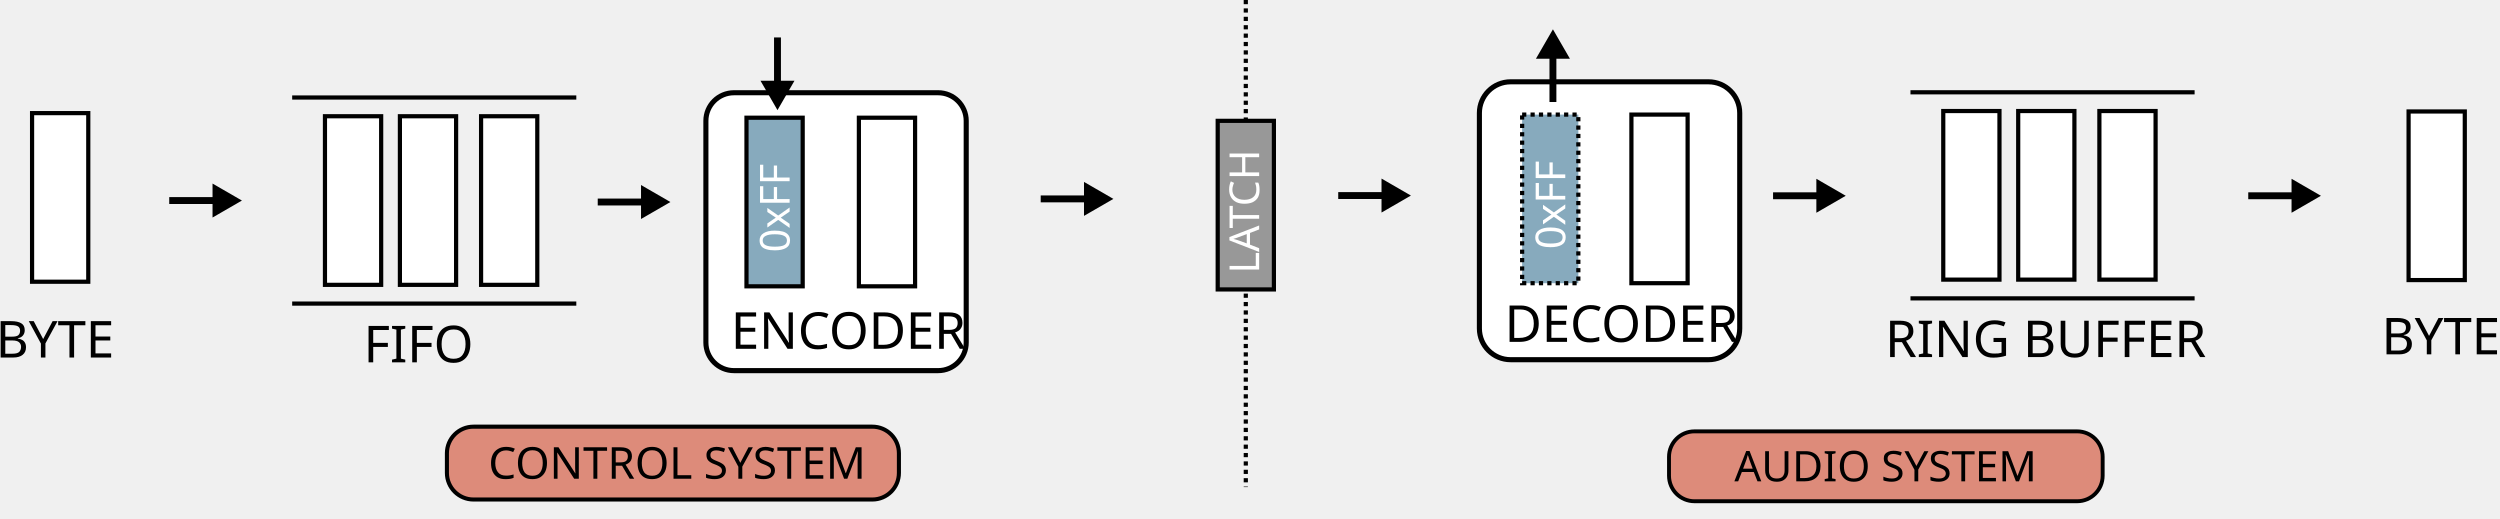
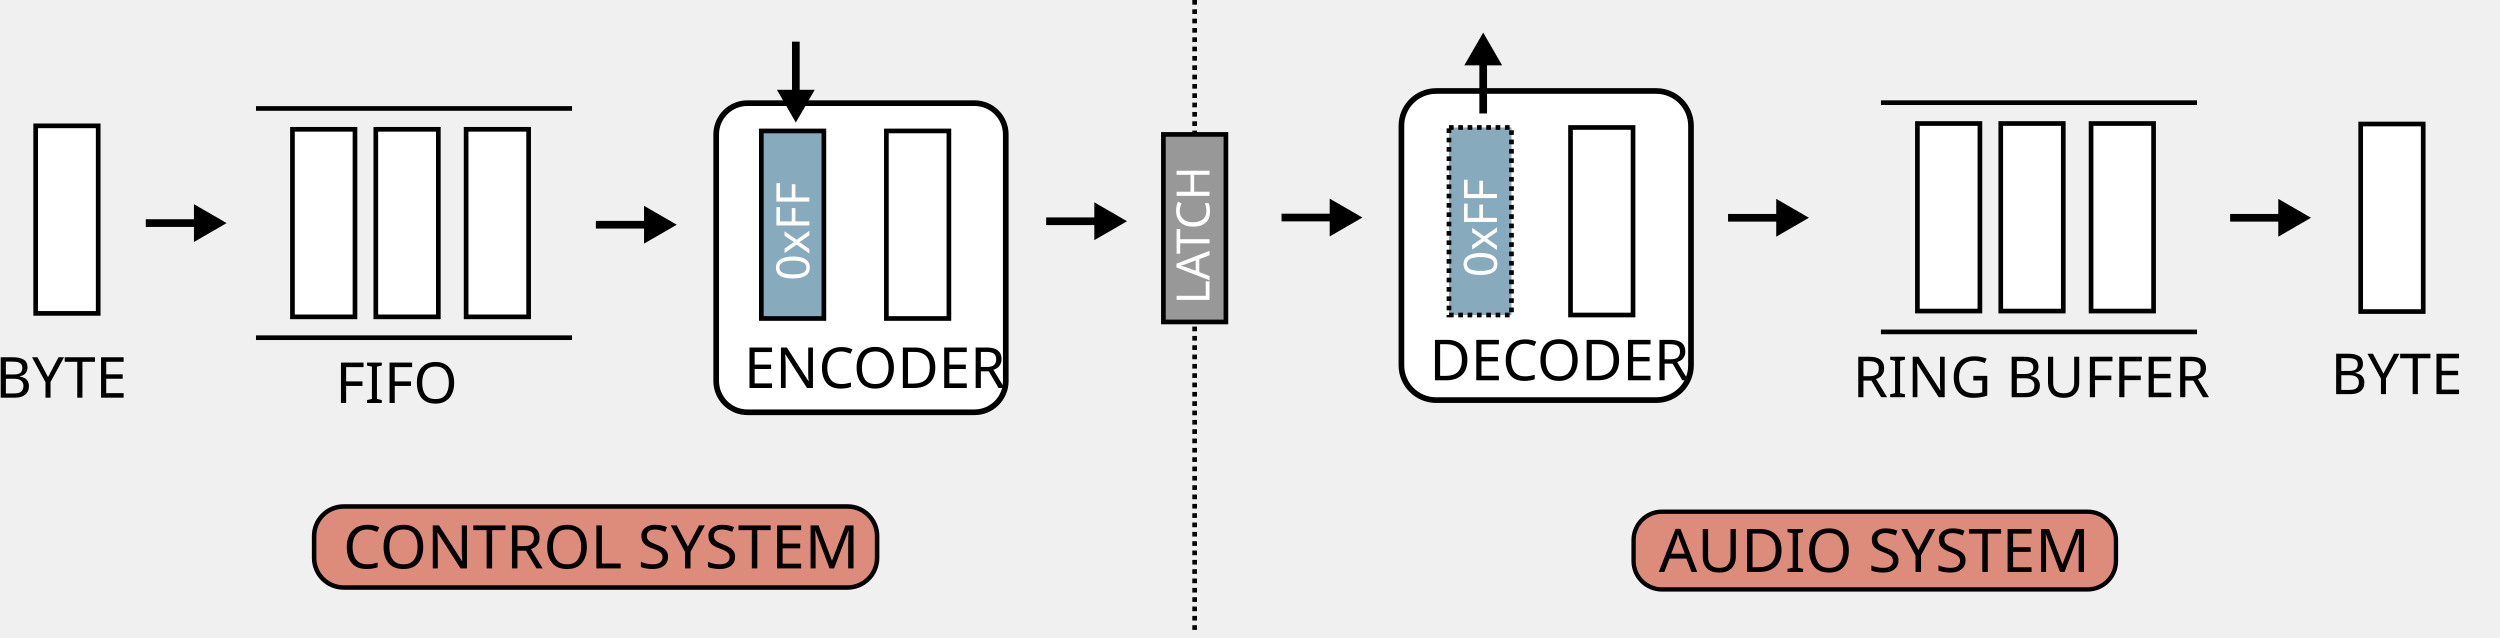
- <svg xmlns="http://www.w3.org/2000/svg" width="277.159mm" height="57.495mm" viewBox="0 0 277.159 57.495" version="1.1" id="svg5">
+ <svg xmlns="http://www.w3.org/2000/svg" width="249.159mm" height="63.495mm" viewBox="0 0 249.159 63.495" version="1.1" id="svg5">
  <defs id="defs2">
    <marker style="overflow:visible" id="TriangleOutM" refX="0" refY="0" orient="auto">
      <path transform="scale(0.4)" style="fill:context-stroke;fill-rule:evenodd;stroke:context-stroke;stroke-width:1pt" d="M 5.77,0 -2.88,5 V -5 Z" id="path24136" />
    </marker>
    <marker style="overflow:visible" id="TriangleOutM-2" refX="0" refY="0" orient="auto">
      <path transform="scale(0.4)" style="fill:context-stroke;fill-rule:evenodd;stroke:context-stroke;stroke-width:1pt" d="M 5.77,0 -2.88,5 V -5 Z" id="path24136-9" />
    </marker>
    <marker style="overflow:visible" id="TriangleOutM-2-6" refX="0" refY="0" orient="auto">
      <path transform="scale(0.4)" style="fill:context-stroke;fill-rule:evenodd;stroke:context-stroke;stroke-width:1pt" d="M 5.77,0 -2.88,5 V -5 Z" id="path24136-9-6" />
    </marker>
    <marker style="overflow:visible" id="TriangleOutM-2-3" refX="0" refY="0" orient="auto">
      <path transform="scale(0.4)" style="fill:context-stroke;fill-rule:evenodd;stroke:context-stroke;stroke-width:1pt" d="M 5.77,0 -2.88,5 V -5 Z" id="path24136-9-9" />
    </marker>
    <marker style="overflow:visible" id="TriangleOutM-2-6-3" refX="0" refY="0" orient="auto">
      <path transform="scale(0.4)" style="fill:context-stroke;fill-rule:evenodd;stroke:context-stroke;stroke-width:1pt" d="M 5.77,0 -2.88,5 V -5 Z" id="path24136-9-6-6" />
    </marker>
    <marker style="overflow:visible" id="TriangleOutM-2-6-8" refX="0" refY="0" orient="auto">
      <path transform="scale(0.4)" style="fill:context-stroke;fill-rule:evenodd;stroke:context-stroke;stroke-width:1pt" d="M 5.77,0 -2.88,5 V -5 Z" id="path24136-9-6-3" />
    </marker>
    <marker style="overflow:visible" id="TriangleOutM-2-3-2" refX="0" refY="0" orient="auto">
      <path transform="scale(0.4)" style="fill:context-stroke;fill-rule:evenodd;stroke:context-stroke;stroke-width:1pt" d="M 5.77,0 -2.88,5 V -5 Z" id="path24136-9-9-0" />
    </marker>
    <marker style="overflow:visible" id="TriangleOutM-2-6-9" refX="0" refY="0" orient="auto">
      <path transform="scale(0.4)" style="fill:context-stroke;fill-rule:evenodd;stroke:context-stroke;stroke-width:1pt" d="M 5.77,0 -2.88,5 V -5 Z" id="path24136-9-6-2" />
    </marker>
  </defs>
  <g id="layer1" transform="translate(15.9495,-40.15385)">
-     <rect style="fill:#ffffff;fill-opacity:1;stroke:#000000;stroke-width:0.565;stroke-miterlimit:4;stroke-dasharray:none;stroke-dashoffset:0" id="rect24397-4" width="28.86" height="30.808" x="148.062" y="49.223" ry="3.462" />
-     <path style="fill:none;stroke:#000000;stroke-width:0.465;stroke-linecap:butt;stroke-linejoin:miter;stroke-miterlimit:4;stroke-dasharray:0.465, 0.465;stroke-dashoffset:0;stroke-opacity:1" d="M 122.164,40.154 V 94.154" id="path5134" />
-     <rect style="fill:#989898;fill-opacity:1;stroke:#000000;stroke-width:0.465;stroke-miterlimit:4;stroke-dasharray:none;stroke-dashoffset:0" id="rect5238" width="6.231" height="18.692" x="119.049" y="53.55" />
+     <rect style="fill:#ffffff;fill-opacity:1;stroke:#000000;stroke-width:0.565;stroke-miterlimit:4;stroke-dasharray:none;stroke-dashoffset:0" id="rect24397-4" width="28.86" height="30.808" x="123.721" y="49.223" ry="3.462" />
+     <path style="fill:none;stroke:#000000;stroke-width:0.465;stroke-linecap:butt;stroke-linejoin:miter;stroke-miterlimit:4;stroke-dasharray:0.465, 0.465;stroke-dashoffset:0;stroke-opacity:1" d="m 103.114,40.154 0,62.789" id="path5134" />
+     <rect style="fill:#989898;fill-opacity:1;stroke:#000000;stroke-width:0.465;stroke-miterlimit:4;stroke-dasharray:none;stroke-dashoffset:0" id="rect5238" width="6.231" height="18.692" x="99.999" y="53.55" />
    <rect style="fill:#ffffff;fill-opacity:1;stroke:#000000;stroke-width:0.465;stroke-miterlimit:4;stroke-dasharray:none;stroke-dashoffset:0" id="rect5238-7-8" width="6.231" height="18.692" x="-12.394" y="52.695" />
-     <rect style="fill:#ffffff;fill-opacity:1;stroke:#000000;stroke-width:0.465;stroke-miterlimit:4;stroke-dasharray:none;stroke-dashoffset:0" id="rect5238-7-8-3" width="6.231" height="18.692" x="251.075" y="52.512" />
-     <text xml:space="preserve" style="font-style:normal;font-weight:normal;font-size:4.586px;line-height:1.25;font-family:sans-serif;writing-mode:lr-tb;fill:#000000;fill-opacity:1;stroke:none;stroke-width:0.265" x="-70.491" y="123.644" id="text7284" transform="rotate(-90)">
-       <tspan id="tspan7282" style="font-size:4.586px;writing-mode:lr-tb;fill:#ffffff;fill-opacity:1;stroke-width:0.265" x="-70.491" y="123.644">LATCH</tspan>
+     <rect style="fill:#ffffff;fill-opacity:1;stroke:#000000;stroke-width:0.465;stroke-miterlimit:4;stroke-dasharray:none;stroke-dashoffset:0" id="rect5238-7-8-3" width="6.231" height="18.692" x="219.326" y="52.512" />
+     <text xml:space="preserve" style="font-style:normal;font-weight:normal;font-size:4.586px;line-height:1.25;font-family:sans-serif;writing-mode:lr-tb;fill:#000000;fill-opacity:1;stroke:none;stroke-width:0.265" x="-70.491" y="104.595" id="text7284" transform="rotate(-90)">
+       <tspan id="tspan7282" style="font-size:4.586px;writing-mode:lr-tb;fill:#ffffff;fill-opacity:1;stroke-width:0.265" x="-70.491" y="104.595">LATCH</tspan>
    </text>
-     <path style="fill:none;stroke:#000000;stroke-width:0.765;stroke-linecap:butt;stroke-linejoin:miter;stroke-miterlimit:4;stroke-dasharray:none;stroke-opacity:1;marker-end:url(#TriangleOutM)" d="M 2.813,62.387 H 8.698" id="path23989" />
-     <path style="fill:none;stroke:#000000;stroke-width:0.765;stroke-linecap:butt;stroke-linejoin:miter;stroke-miterlimit:4;stroke-dasharray:none;stroke-opacity:1;marker-end:url(#TriangleOutM-2)" d="m 50.317,62.55 h 5.885" id="path23989-7" />
-     <path style="fill:none;stroke:#000000;stroke-width:0.765;stroke-linecap:butt;stroke-linejoin:miter;stroke-miterlimit:4;stroke-dasharray:none;stroke-opacity:1;marker-end:url(#TriangleOutM-2-3)" d="m 156.214,51.463 v -5.885" id="path23989-7-03" />
-     <path style="fill:none;stroke:#000000;stroke-width:0.765;stroke-linecap:butt;stroke-linejoin:miter;stroke-miterlimit:4;stroke-dasharray:none;stroke-opacity:1;marker-end:url(#TriangleOutM-2-6)" d="M 99.427,62.204 H 105.312" id="path23989-7-0" />
-     <path style="fill:none;stroke:#000000;stroke-width:0.765;stroke-linecap:butt;stroke-linejoin:miter;stroke-miterlimit:4;stroke-dasharray:none;stroke-opacity:1;marker-end:url(#TriangleOutM-2-6-9)" d="m 132.411,61.834 h 5.885" id="path23989-7-0-5" />
-     <path style="fill:none;stroke:#000000;stroke-width:0.765;stroke-linecap:butt;stroke-linejoin:miter;stroke-miterlimit:4;stroke-dasharray:none;stroke-opacity:1;marker-end:url(#TriangleOutM-2-6-3)" d="m 180.618,61.858 h 5.885" id="path23989-7-0-4" />
-     <path style="fill:none;stroke:#000000;stroke-width:0.765;stroke-linecap:butt;stroke-linejoin:miter;stroke-miterlimit:4;stroke-dasharray:none;stroke-opacity:1;marker-end:url(#TriangleOutM-2-6-8)" d="m 233.3,61.858 h 5.885" id="path23989-7-0-0" />
-     <rect style="fill:#ffffff;fill-opacity:1;stroke:#000000;stroke-width:0.565;stroke-miterlimit:4;stroke-dasharray:none;stroke-dashoffset:0" id="rect24397" width="28.86" height="30.808" x="62.308" y="50.435" ry="3.115" />
-     <text xml:space="preserve" style="font-style:normal;font-weight:normal;font-size:5.644px;line-height:1.25;font-family:sans-serif;fill:#000000;fill-opacity:1;stroke:none;stroke-width:0.265" x="65.077" y="78.82" id="text27461">
-       <tspan id="tspan27459" style="font-style:normal;font-variant:normal;font-weight:normal;font-stretch:normal;font-size:5.644px;font-family:'Roboto Mono';-inkscape-font-specification:'Roboto Mono';stroke-width:0.265" x="65.077" y="78.82">ENCODER</tspan>
+     <path style="fill:none;stroke:#000000;stroke-width:0.765;stroke-linecap:butt;stroke-linejoin:miter;stroke-miterlimit:4;stroke-dasharray:none;stroke-opacity:1;marker-end:url(#TriangleOutM)" d="m -1.42,62.387 h 5.885" id="path23989" />
+     <path style="fill:none;stroke:#000000;stroke-width:0.765;stroke-linecap:butt;stroke-linejoin:miter;stroke-miterlimit:4;stroke-dasharray:none;stroke-opacity:1;marker-end:url(#TriangleOutM-2)" d="m 43.438,62.55 h 5.885" id="path23989-7" />
+     <path style="fill:none;stroke:#000000;stroke-width:0.765;stroke-linecap:butt;stroke-linejoin:miter;stroke-miterlimit:4;stroke-dasharray:none;stroke-opacity:1;marker-end:url(#TriangleOutM-2-3)" d="m 131.872,51.463 v -5.885" id="path23989-7-03" />
+     <path style="fill:none;stroke:#000000;stroke-width:0.765;stroke-linecap:butt;stroke-linejoin:miter;stroke-miterlimit:4;stroke-dasharray:none;stroke-opacity:1;marker-end:url(#TriangleOutM-2-6)" d="m 88.315,62.204 h 5.885" id="path23989-7-0" />
+     <path style="fill:none;stroke:#000000;stroke-width:0.765;stroke-linecap:butt;stroke-linejoin:miter;stroke-miterlimit:4;stroke-dasharray:none;stroke-opacity:1;marker-end:url(#TriangleOutM-2-6-9)" d="m 111.773,61.834 h 5.885" id="path23989-7-0-5" />
+     <path style="fill:none;stroke:#000000;stroke-width:0.765;stroke-linecap:butt;stroke-linejoin:miter;stroke-miterlimit:4;stroke-dasharray:none;stroke-opacity:1;marker-end:url(#TriangleOutM-2-6-3)" d="m 156.276,61.858 h 5.885" id="path23989-7-0-4" />
+     <path style="fill:none;stroke:#000000;stroke-width:0.765;stroke-linecap:butt;stroke-linejoin:miter;stroke-miterlimit:4;stroke-dasharray:none;stroke-opacity:1;marker-end:url(#TriangleOutM-2-6-8)" d="m 206.313,61.858 h 5.885" id="path23989-7-0-0" />
+     <rect style="fill:#ffffff;fill-opacity:1;stroke:#000000;stroke-width:0.565;stroke-miterlimit:4;stroke-dasharray:none;stroke-dashoffset:0" id="rect24397" width="28.86" height="30.808" x="55.429" y="50.435" ry="3.115" />
+     <text xml:space="preserve" style="font-style:normal;font-weight:normal;font-size:5.644px;line-height:1.25;font-family:sans-serif;fill:#000000;fill-opacity:1;stroke:none;stroke-width:0.265" x="58.198" y="78.82" id="text27461">
+       <tspan id="tspan27459" style="font-style:normal;font-variant:normal;font-weight:normal;font-stretch:normal;font-size:5.644px;font-family:'Roboto Mono';-inkscape-font-specification:'Roboto Mono';stroke-width:0.265" x="58.198" y="78.82">ENCODER</tspan>
    </text>
-     <text xml:space="preserve" style="font-style:normal;font-weight:normal;font-size:5.644px;line-height:1.25;font-family:sans-serif;fill:#000000;fill-opacity:1;stroke:none;stroke-width:0.265" x="150.858" y="78.057" id="text27461-8">
-       <tspan id="tspan27459-4" style="font-style:normal;font-variant:normal;font-weight:normal;font-stretch:normal;font-size:5.644px;font-family:'Roboto Mono';-inkscape-font-specification:'Roboto Mono';stroke-width:0.265" x="150.858" y="78.057">DECODER</tspan>
+     <text xml:space="preserve" style="font-style:normal;font-weight:normal;font-size:5.644px;line-height:1.25;font-family:sans-serif;fill:#000000;fill-opacity:1;stroke:none;stroke-width:0.265" x="126.516" y="78.057" id="text27461-8">
+       <tspan id="tspan27459-4" style="font-style:normal;font-variant:normal;font-weight:normal;font-stretch:normal;font-size:5.644px;font-family:'Roboto Mono';-inkscape-font-specification:'Roboto Mono';stroke-width:0.265" x="126.516" y="78.057">DECODER</tspan>
    </text>
-     <rect style="fill:#ffffff;fill-opacity:1;stroke:#000000;stroke-width:0.465;stroke-miterlimit:4;stroke-dasharray:none;stroke-dashoffset:0" id="rect5238-7" width="6.231" height="18.692" x="20.077" y="53.041" />
-     <rect style="fill:#ffffff;fill-opacity:1;stroke:#000000;stroke-width:0.465;stroke-miterlimit:4;stroke-dasharray:none;stroke-dashoffset:0" id="rect5238-7-6" width="6.231" height="18.692" x="28.385" y="53.041" />
-     <rect style="fill:#ffffff;fill-opacity:1;stroke:#000000;stroke-width:0.465;stroke-miterlimit:4;stroke-dasharray:none;stroke-dashoffset:0" id="rect5238-7-3" width="6.231" height="18.692" x="37.385" y="53.041" />
-     <g id="g35368" transform="translate(0,4.233333)">
+     <rect style="fill:#ffffff;fill-opacity:1;stroke:#000000;stroke-width:0.465;stroke-miterlimit:4;stroke-dasharray:none;stroke-dashoffset:0" id="rect5238-7" width="6.231" height="18.692" x="13.198" y="53.041" />
+     <rect style="fill:#ffffff;fill-opacity:1;stroke:#000000;stroke-width:0.465;stroke-miterlimit:4;stroke-dasharray:none;stroke-dashoffset:0" id="rect5238-7-6" width="6.231" height="18.692" x="21.505" y="53.041" />
+     <rect style="fill:#ffffff;fill-opacity:1;stroke:#000000;stroke-width:0.465;stroke-miterlimit:4;stroke-dasharray:none;stroke-dashoffset:0" id="rect5238-7-3" width="6.231" height="18.692" x="30.505" y="53.041" />
+     <g id="g35368" transform="translate(-6.879167,4.233333)">
      <path style="fill:none;stroke:#000000;stroke-width:0.465;stroke-linecap:butt;stroke-linejoin:miter;stroke-miterlimit:4;stroke-dasharray:none;stroke-opacity:1" d="m 16.442,46.731 h 31.5" id="path23830" />
      <path style="fill:none;stroke:#000000;stroke-width:0.465;stroke-linecap:butt;stroke-linejoin:miter;stroke-miterlimit:4;stroke-dasharray:none;stroke-opacity:1" d="m 16.442,69.577 h 31.5" id="path23830-3" />
    </g>
-     <text xml:space="preserve" style="font-style:normal;font-weight:normal;font-size:5.644px;line-height:1.25;font-family:sans-serif;fill:#000000;fill-opacity:1;stroke:none;stroke-width:0.265" x="24.365" y="80.317" id="text27461-1">
-       <tspan id="tspan27459-0" style="font-style:normal;font-variant:normal;font-weight:normal;font-stretch:normal;font-size:5.644px;font-family:'Roboto Mono';-inkscape-font-specification:'Roboto Mono';stroke-width:0.265" x="24.365" y="80.317">FIFO</tspan>
+     <text xml:space="preserve" style="font-style:normal;font-weight:normal;font-size:5.644px;line-height:1.25;font-family:sans-serif;fill:#000000;fill-opacity:1;stroke:none;stroke-width:0.265" x="17.486" y="80.317" id="text27461-1">
+       <tspan id="tspan27459-0" style="font-style:normal;font-variant:normal;font-weight:normal;font-stretch:normal;font-size:5.644px;font-family:'Roboto Mono';-inkscape-font-specification:'Roboto Mono';stroke-width:0.265" x="17.486" y="80.317">FIFO</tspan>
    </text>
    <text xml:space="preserve" style="font-style:normal;font-weight:normal;font-size:5.644px;line-height:1.25;font-family:sans-serif;fill:#000000;fill-opacity:1;stroke:none;stroke-width:0.265" x="-16.424" y="79.788" id="text27461-1-1">
      <tspan id="tspan27459-0-3" style="font-style:normal;font-variant:normal;font-weight:normal;font-stretch:normal;font-size:5.644px;font-family:'Roboto Mono';-inkscape-font-specification:'Roboto Mono';stroke-width:0.265" x="-16.424" y="79.788">BYTE</tspan>
    </text>
-     <text xml:space="preserve" style="font-style:normal;font-weight:normal;font-size:5.644px;line-height:1.25;font-family:sans-serif;fill:#000000;fill-opacity:1;stroke:none;stroke-width:0.265" x="248.082" y="79.441" id="text27461-1-1-4">
-       <tspan id="tspan27459-0-3-4" style="font-style:normal;font-variant:normal;font-weight:normal;font-stretch:normal;font-size:5.644px;font-family:'Roboto Mono';-inkscape-font-specification:'Roboto Mono';stroke-width:0.265" x="248.082" y="79.441">BYTE</tspan>
+     <text xml:space="preserve" style="font-style:normal;font-weight:normal;font-size:5.644px;line-height:1.25;font-family:sans-serif;fill:#000000;fill-opacity:1;stroke:none;stroke-width:0.265" x="216.333" y="79.441" id="text27461-1-1-4">
+       <tspan id="tspan27459-0-3-4" style="font-style:normal;font-variant:normal;font-weight:normal;font-stretch:normal;font-size:5.644px;font-family:'Roboto Mono';-inkscape-font-specification:'Roboto Mono';stroke-width:0.265" x="216.333" y="79.441">BYTE</tspan>
    </text>
-     <g id="g35378-6" transform="translate(179.4105,3.655027)">
+     <g id="g35378-6" transform="translate(155.0687,3.655027)">
      <rect style="fill:#ffffff;fill-opacity:1;stroke:#000000;stroke-width:0.465;stroke-miterlimit:4;stroke-dasharray:none;stroke-dashoffset:0" id="rect5238-7-61" width="6.231" height="18.692" x="20.077" y="48.808" />
      <rect style="fill:#ffffff;fill-opacity:1;stroke:#000000;stroke-width:0.465;stroke-miterlimit:4;stroke-dasharray:none;stroke-dashoffset:0" id="rect5238-7-6-6" width="6.231" height="18.692" x="28.385" y="48.808" />
      <rect style="fill:#ffffff;fill-opacity:1;stroke:#000000;stroke-width:0.465;stroke-miterlimit:4;stroke-dasharray:none;stroke-dashoffset:0" id="rect5238-7-3-1" width="6.231" height="18.692" x="37.385" y="48.808" />
      <g id="g35368-1">
        <path style="fill:none;stroke:#000000;stroke-width:0.465;stroke-linecap:butt;stroke-linejoin:miter;stroke-miterlimit:4;stroke-dasharray:none;stroke-opacity:1" d="m 16.442,46.731 h 31.5" id="path23830-9" />
        <path style="fill:none;stroke:#000000;stroke-width:0.465;stroke-linecap:butt;stroke-linejoin:miter;stroke-miterlimit:4;stroke-dasharray:none;stroke-opacity:1" d="m 16.442,69.577 h 31.5" id="path23830-3-2" />
      </g>
      <text xml:space="preserve" style="font-style:normal;font-weight:normal;font-size:5.644px;line-height:1.25;font-family:sans-serif;fill:#000000;fill-opacity:1;stroke:none;stroke-width:0.265" x="13.635" y="76.083" id="text27461-1-5">
        <tspan id="tspan27459-0-8" style="font-style:normal;font-variant:normal;font-weight:normal;font-stretch:normal;font-size:5.644px;font-family:'Roboto Mono';-inkscape-font-specification:'Roboto Mono';stroke-width:0.265" x="13.635" y="76.083">RING BUFFER</tspan>
      </text>
    </g>
-     <g id="g35266" transform="translate(0,3.704167)">
+     <g id="g35266" transform="translate(-6.879167,3.704167)">
      <rect style="fill:#87aabd;fill-opacity:1;stroke:#000000;stroke-width:0.465;stroke-miterlimit:4;stroke-dasharray:none;stroke-dashoffset:0" id="rect5238-7-3-8" width="6.231" height="18.692" x="66.808" y="49.5" />
      <text xml:space="preserve" style="font-style:normal;font-weight:normal;font-size:4.586px;line-height:1.25;font-family:sans-serif;writing-mode:lr-tb;fill:#000000;fill-opacity:1;stroke:none;stroke-width:0.265" x="-64.421" y="71.589" id="text7284-0" transform="rotate(-90)">
        <tspan id="tspan7282-7" style="font-size:4.586px;writing-mode:lr-tb;fill:#ffffff;fill-opacity:1;stroke-width:0.265" x="-64.421" y="71.589">0xFF</tspan>
      </text>
    </g>
-     <rect style="fill:#87aabd;fill-opacity:1;stroke:#000000;stroke-width:0.465;stroke-miterlimit:4;stroke-dasharray:0.465, 0.465;stroke-dashoffset:0" id="rect5238-7-3-8-7" width="6.231" height="18.692" x="152.8" y="52.858" />
-     <text xml:space="preserve" style="font-style:normal;font-weight:normal;font-size:4.586px;line-height:1.25;font-family:sans-serif;writing-mode:lr-tb;fill:#000000;fill-opacity:1;stroke:none;stroke-width:0.265" x="-67.779" y="157.581" id="text7284-0-1" transform="rotate(-90)">
-       <tspan id="tspan7282-7-3" style="font-size:4.586px;writing-mode:lr-tb;fill:#ffffff;fill-opacity:1;stroke-width:0.265" x="-67.779" y="157.581">0xFF</tspan>
+     <rect style="fill:#87aabd;fill-opacity:1;stroke:#000000;stroke-width:0.465;stroke-miterlimit:4;stroke-dasharray:0.465, 0.465;stroke-dashoffset:0" id="rect5238-7-3-8-7" width="6.231" height="18.692" x="128.459" y="52.858" />
+     <text xml:space="preserve" style="font-style:normal;font-weight:normal;font-size:4.586px;line-height:1.25;font-family:sans-serif;writing-mode:lr-tb;fill:#000000;fill-opacity:1;stroke:none;stroke-width:0.265" x="-67.779" y="133.24" id="text7284-0-1" transform="rotate(-90)">
+       <tspan id="tspan7282-7-3" style="font-size:4.586px;writing-mode:lr-tb;fill:#ffffff;fill-opacity:1;stroke-width:0.265" x="-67.779" y="133.24">0xFF</tspan>
    </text>
-     <rect style="fill:#ffffff;fill-opacity:1;stroke:#000000;stroke-width:0.465;stroke-miterlimit:4;stroke-dasharray:none;stroke-dashoffset:0" id="rect5238-7-3-8-1" width="6.231" height="18.692" x="79.269" y="53.204" />
-     <rect style="fill:#ffffff;fill-opacity:1;stroke:#000000;stroke-width:0.465;stroke-miterlimit:4;stroke-dasharray:none;stroke-dashoffset:0" id="rect5238-7-3-8-1-7" width="6.231" height="18.692" x="164.915" y="52.858" />
-     <path style="fill:none;stroke:#000000;stroke-width:0.765;stroke-linecap:butt;stroke-linejoin:miter;stroke-miterlimit:4;stroke-dasharray:none;stroke-opacity:1;marker-end:url(#TriangleOutM-2-3-2)" d="m 70.245,44.305 v 5.885" id="path23989-7-03-1" />
-     <rect style="fill:#dd8b7a;fill-opacity:1;stroke:#000000;stroke-width:0.451;stroke-miterlimit:4;stroke-dasharray:none;stroke-dashoffset:0;stroke-opacity:1" id="rect53324" width="50.11" height="8.076" x="33.597" y="87.456" ry="2.947" />
-     <text xml:space="preserve" style="font-style:normal;font-weight:normal;font-size:4.878px;line-height:1.25;font-family:sans-serif;fill:#000000;fill-opacity:1;stroke:none;stroke-width:0.183" x="38.19" y="93.228" id="text2200">
-       <tspan id="tspan2198" style="font-style:normal;font-variant:normal;font-weight:normal;font-stretch:normal;font-size:4.878px;font-family:'Roboto Mono';-inkscape-font-specification:'Roboto Mono';stroke-width:0.183" x="38.19" y="93.228">CONTROL SYSTEM</tspan>
-     </text>
-     <rect style="fill:#dd8b7a;fill-opacity:1;stroke:#000000;stroke-width:0.432;stroke-miterlimit:4;stroke-dasharray:none;stroke-dashoffset:0;stroke-opacity:1" id="rect53324-4" width="48.076" height="7.748" x="169.083" y="87.976" ry="2.828" />
-     <text xml:space="preserve" style="font-style:normal;font-weight:normal;font-size:4.68px;line-height:1.25;font-family:sans-serif;fill:#000000;fill-opacity:1;stroke:none;stroke-width:0.175" x="176.327" y="93.513" id="text2200-9">
-       <tspan id="tspan2198-7" style="font-style:normal;font-variant:normal;font-weight:normal;font-stretch:normal;font-size:4.68px;font-family:'Roboto Mono';-inkscape-font-specification:'Roboto Mono';stroke-width:0.175" x="176.327" y="93.513">AUDIO SYSTEM</tspan>
-     </text>
+     <rect style="fill:#ffffff;fill-opacity:1;stroke:#000000;stroke-width:0.465;stroke-miterlimit:4;stroke-dasharray:none;stroke-dashoffset:0" id="rect5238-7-3-8-1" width="6.231" height="18.692" x="72.39" y="53.204" />
+     <rect style="fill:#ffffff;fill-opacity:1;stroke:#000000;stroke-width:0.465;stroke-miterlimit:4;stroke-dasharray:none;stroke-dashoffset:0" id="rect5238-7-3-8-1-7" width="6.231" height="18.692" x="140.574" y="52.858" />
+     <path style="fill:none;stroke:#000000;stroke-width:0.765;stroke-linecap:butt;stroke-linejoin:miter;stroke-miterlimit:4;stroke-dasharray:none;stroke-opacity:1;marker-end:url(#TriangleOutM-2-3-2)" d="m 63.366,44.305 v 5.885" id="path23989-7-03-1" />
+     <g id="g27851" transform="translate(-12.7)">
+       <rect style="fill:#dd8b7a;fill-opacity:1;stroke:#000000;stroke-width:0.451;stroke-miterlimit:4;stroke-dasharray:none;stroke-dashoffset:0;stroke-opacity:1" id="rect53324" width="56.109" height="8.076" x="28.056" y="90.631" ry="2.947" />
+       <text xml:space="preserve" style="font-style:normal;font-weight:normal;font-size:5.997px;line-height:1.25;font-family:sans-serif;fill:#000000;fill-opacity:1;stroke:none;stroke-width:0.183" x="30.951" y="96.801" id="text2200">
+         <tspan id="tspan2198" style="font-style:normal;font-variant:normal;font-weight:normal;font-stretch:normal;font-size:5.997px;font-family:'Roboto Mono';-inkscape-font-specification:'Roboto Mono';stroke-width:0.183" x="30.951" y="96.801">CONTROL SYSTEM</tspan>
+       </text>
+     </g>
+     <g id="g27856" transform="translate(2.116667)">
+       <rect style="fill:#dd8b7a;fill-opacity:1;stroke:#000000;stroke-width:0.432;stroke-miterlimit:4;stroke-dasharray:none;stroke-dashoffset:0;stroke-opacity:1" id="rect53324-4" width="48.076" height="7.748" x="144.742" y="91.151" ry="2.828" />
+       <text xml:space="preserve" style="font-style:normal;font-weight:normal;font-size:5.997px;line-height:1.25;font-family:sans-serif;fill:#000000;fill-opacity:1;stroke:none;stroke-width:0.175" x="147.257" y="97.157" id="text2200-9">
+         <tspan id="tspan2198-7" style="font-style:normal;font-variant:normal;font-weight:normal;font-stretch:normal;font-size:5.997px;font-family:'Roboto Mono';-inkscape-font-specification:'Roboto Mono';stroke-width:0.175" x="147.257" y="97.157">AUDIO SYSTEM</tspan>
+       </text>
+     </g>
  </g>
</svg>
